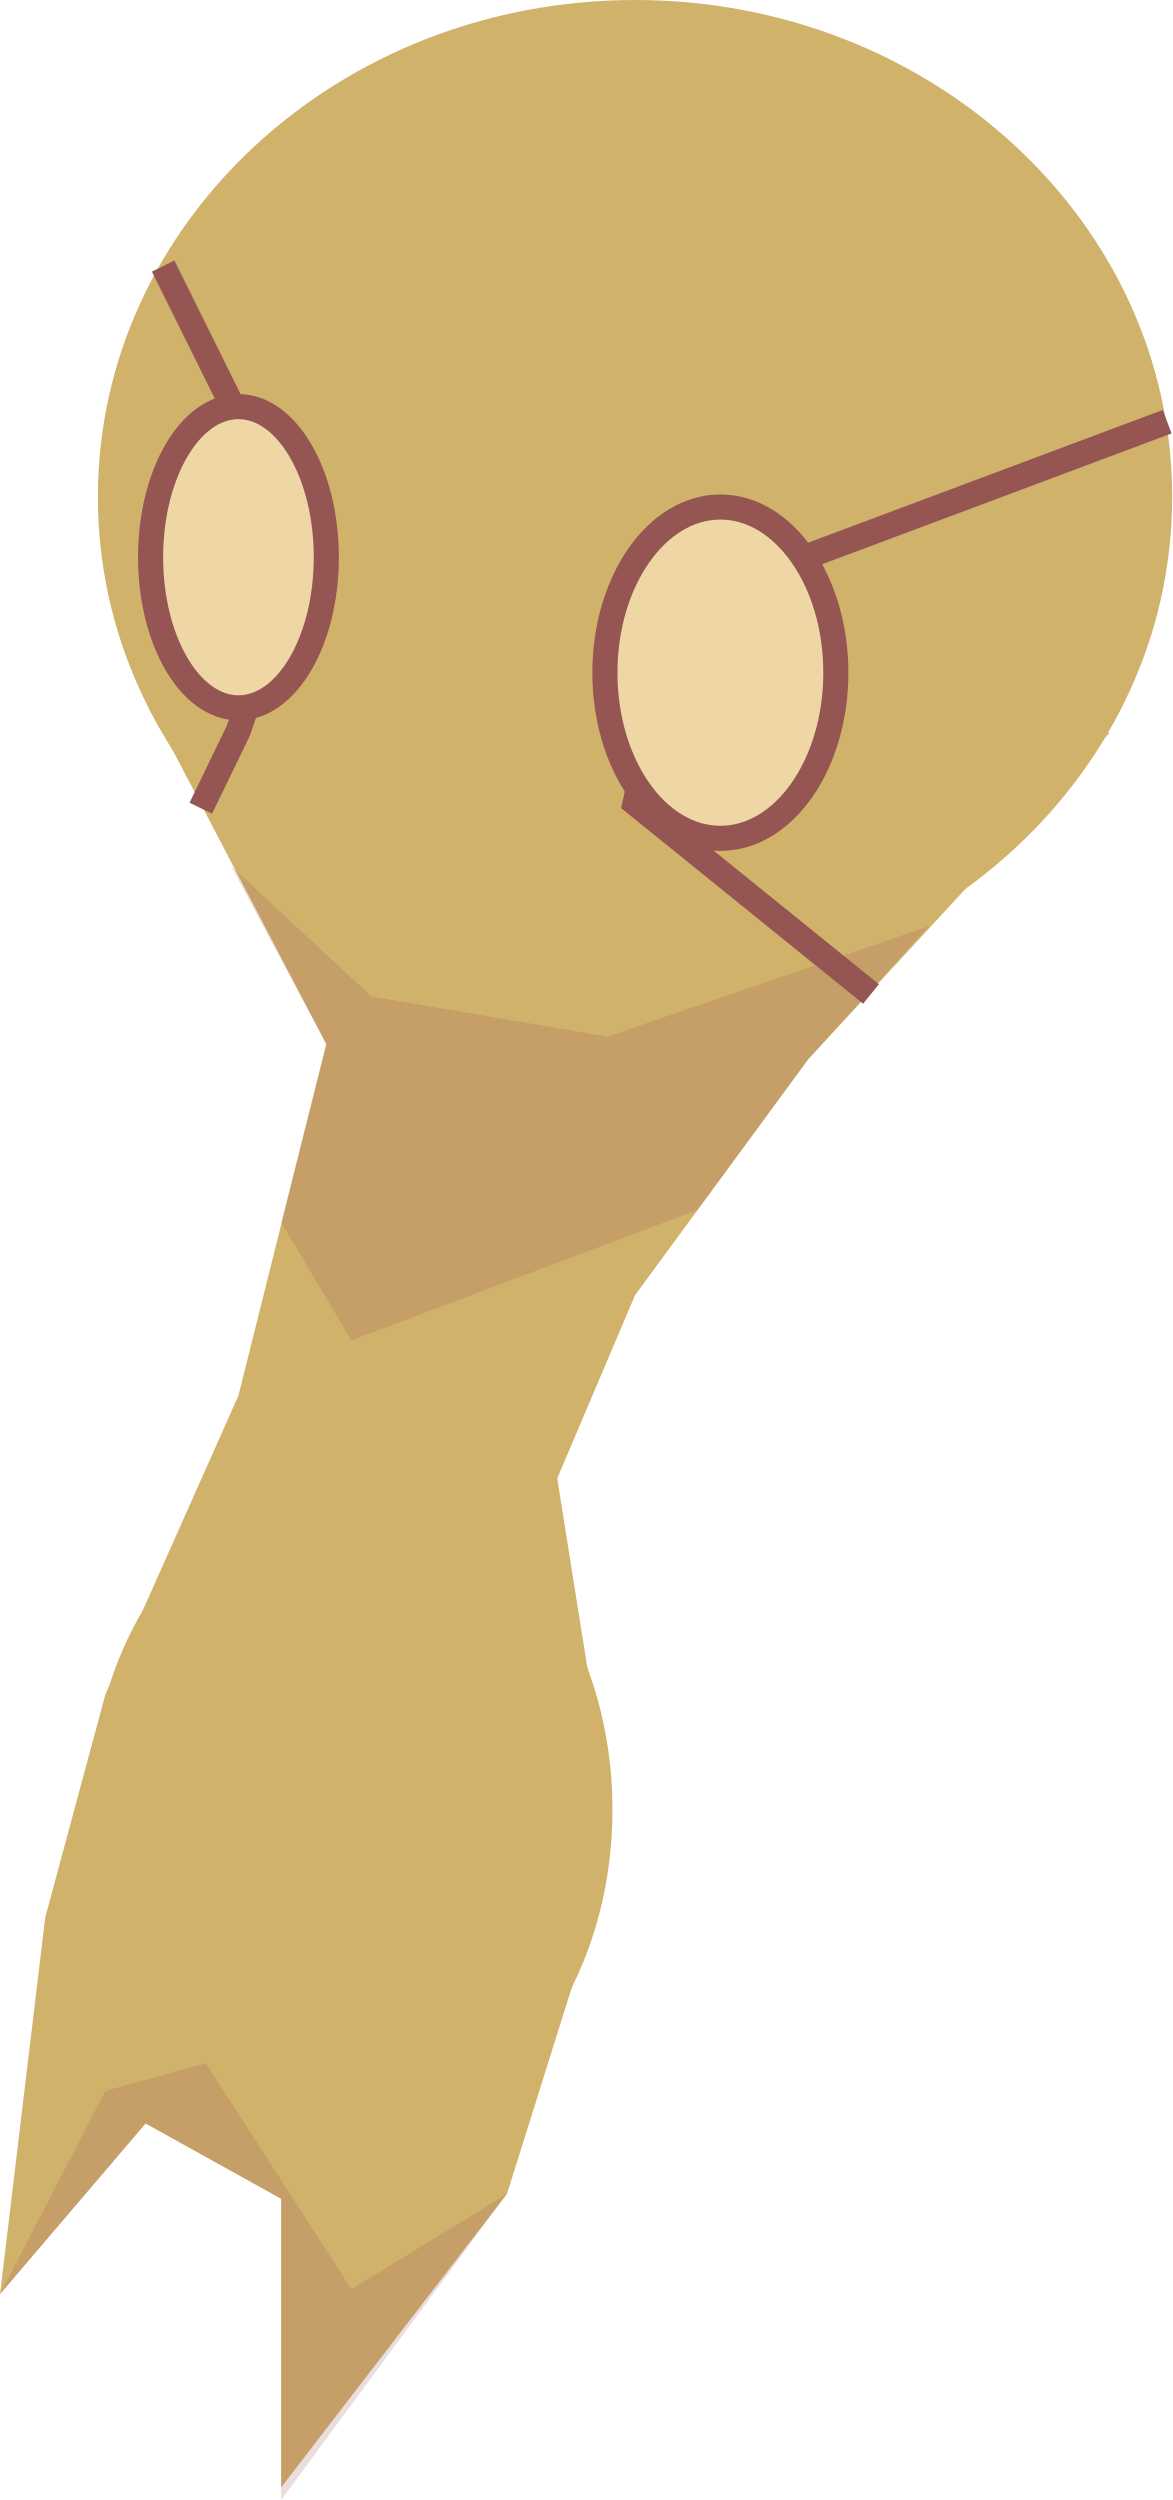
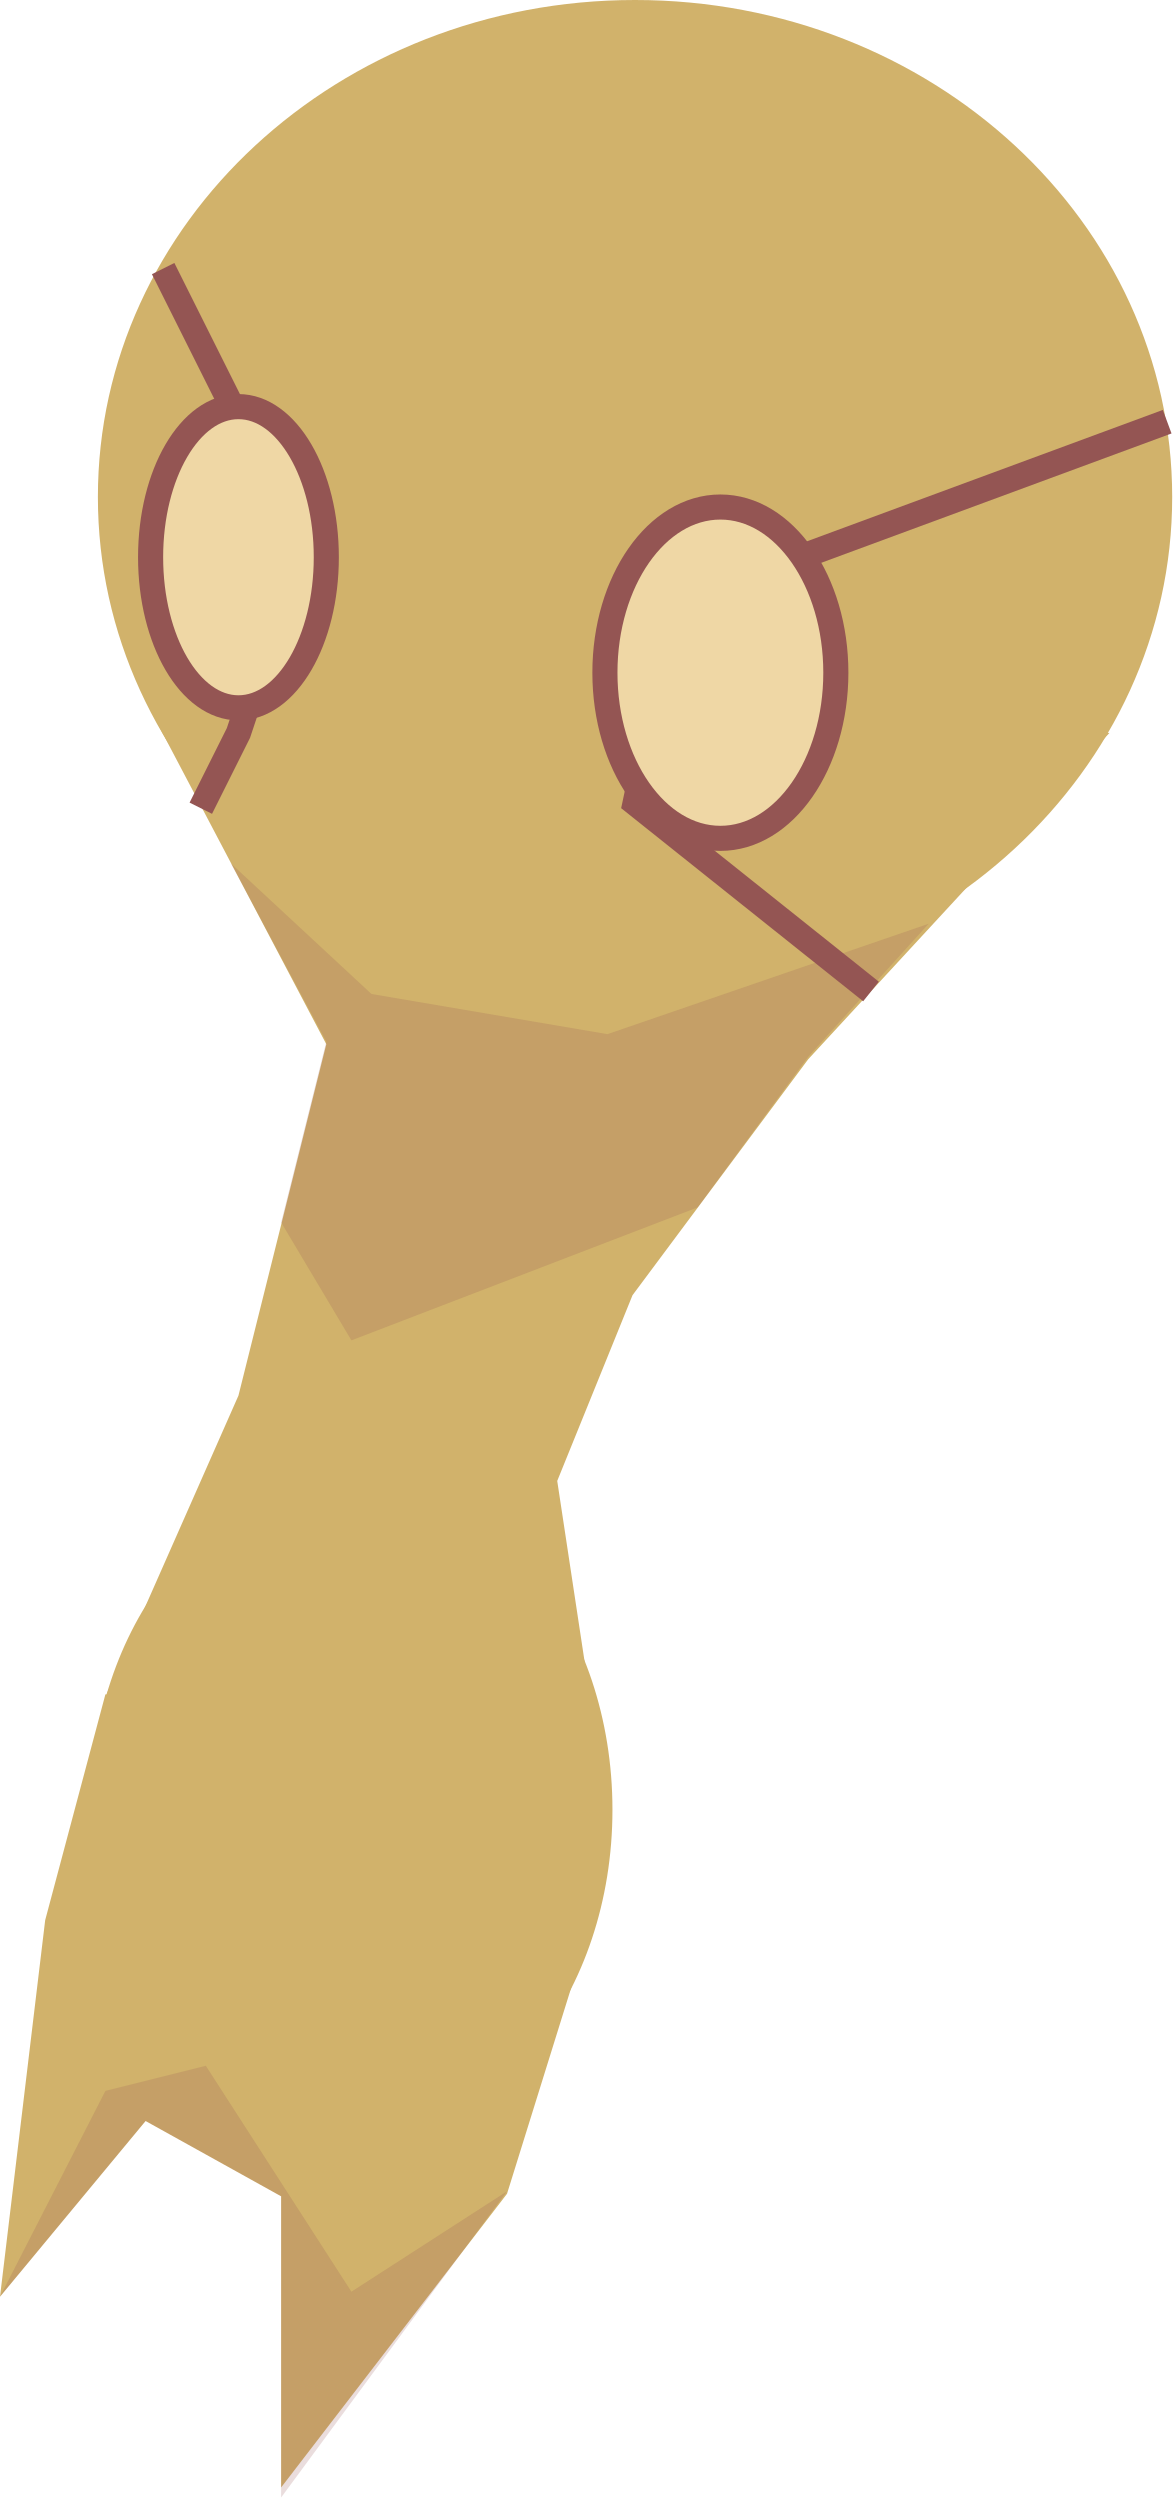
- <svg xmlns="http://www.w3.org/2000/svg" version="1.1" id="meep" x="0px" y="0px" viewBox="-216 271.5 46.7 99.6" style="enable-background:new -216 271.5 46.7 99.6;" xml:space="preserve">
-   <style type="text/css">
- 	.st0{fill:#D1B26B;}
- 	.st1{fill:none;stroke:#945553;stroke-miterlimit:10;}
- 	.st2{fill:#EFD7A5;stroke:#945553;stroke-miterlimit:10;}
- 	.st3{opacity:0.2;fill:#945553;enable-background:new    ;}
- </style>
+ <svg xmlns="http://www.w3.org/2000/svg" id="meep" viewBox="-216 271.5 46.7 99.6">
+   <style>
+     .st0{fill:#D1B26B;} .st1{fill:none;stroke:#945553;stroke-miterlimit:10;} .st2{fill:#EFD7A5;stroke:#945553;stroke-miterlimit:10;} .st3{opacity:0.2;fill:#945553;enable-background:new ;}
+   </style>
  <ellipse id="head" class="st0" cx="-190.7" cy="291.3" rx="21.4" ry="19.8" />
  <ellipse id="abdomen" class="st0" cx="-202" cy="343.6" rx="10.4" ry="13.2" />
-   <polygon id="neck" class="st0" points="-171.8,300.7 -183.8,313.7 -190.7,323.1 -193.8,330.4 -191.7,343.6 -211.8,339 -206.5,327.1   -203,313.1 -210,299.7 " />
-   <polygon id="foots" class="st0" points="-211.8,339 -214.2,347.9 -216,362.9 -210.2,356.1 -204.8,359.1 -204.8,370.6 -195.8,358.9   -192,346.8 " />
-   <polyline id="rightStripe" class="st1" points="-208,303.7 -206.5,300.6 -204,293.2 -209.5,282.1 " />
+   <path id="neck" class="st0" d="M-171.8 300.7l-12 13-7 9.4-3 7.4 2 13.2-20-4.6 5.3-12 3.5-14-7-13.3z" />
+   <path id="foots" class="st0" d="M-211.8 339l-2.4 9-1.8 15 5.8-7 5.4 3v11.6l9-11.7 3.8-12.2z" />
+   <path id="rightStripe" class="st1" d="M-208 303.7l1.5-3 2.5-7.5-5.5-11" />
  <ellipse id="rightEye" class="st2" cx="-206.5" cy="293.7" rx="3.5" ry="6" />
-   <polyline id="leftStripe" class="st1" points="-181.3,311.1 -190.7,303.5 -189,295.6 -169.5,288.3 " />
+   <path id="leftStripe" class="st1" d="M-181.3 311l-9.4-7.5 1.7-8 19.5-7.2" />
  <ellipse id="leftEye" class="st2" cx="-187.3" cy="298.3" rx="4.6" ry="6.6" />
-   <polygon id="neckShadow" class="st3" points="-203,313.1 -204.8,320.2 -202,324.9 -188.2,319.7 -183.8,313.7 -179,308.4   -191.8,312.8 -201.2,311.2 -206.8,306 " />
-   <polygon id="footShadow" class="st3" points="-204.8,371.1 -204.8,359.1 -210.2,356.1 -216,362.9 -211.8,354.8 -207.8,353.7   -202,362.7 -195.8,358.9 " />
+   <path id="neckShadow" class="st3" d="M-203 313l-1.8 7.2 2.8 4.7 13.8-5.3 4.4-6 4.8-5.3-12.8 4.4-9.4-1.6-5.6-5.2z" />
+   <path id="footShadow" class="st3" d="M-204.8 371v-12l-5.4-3-5.8 7 4.2-8.2 4-1 5.8 9 6.2-4z" />
</svg>
